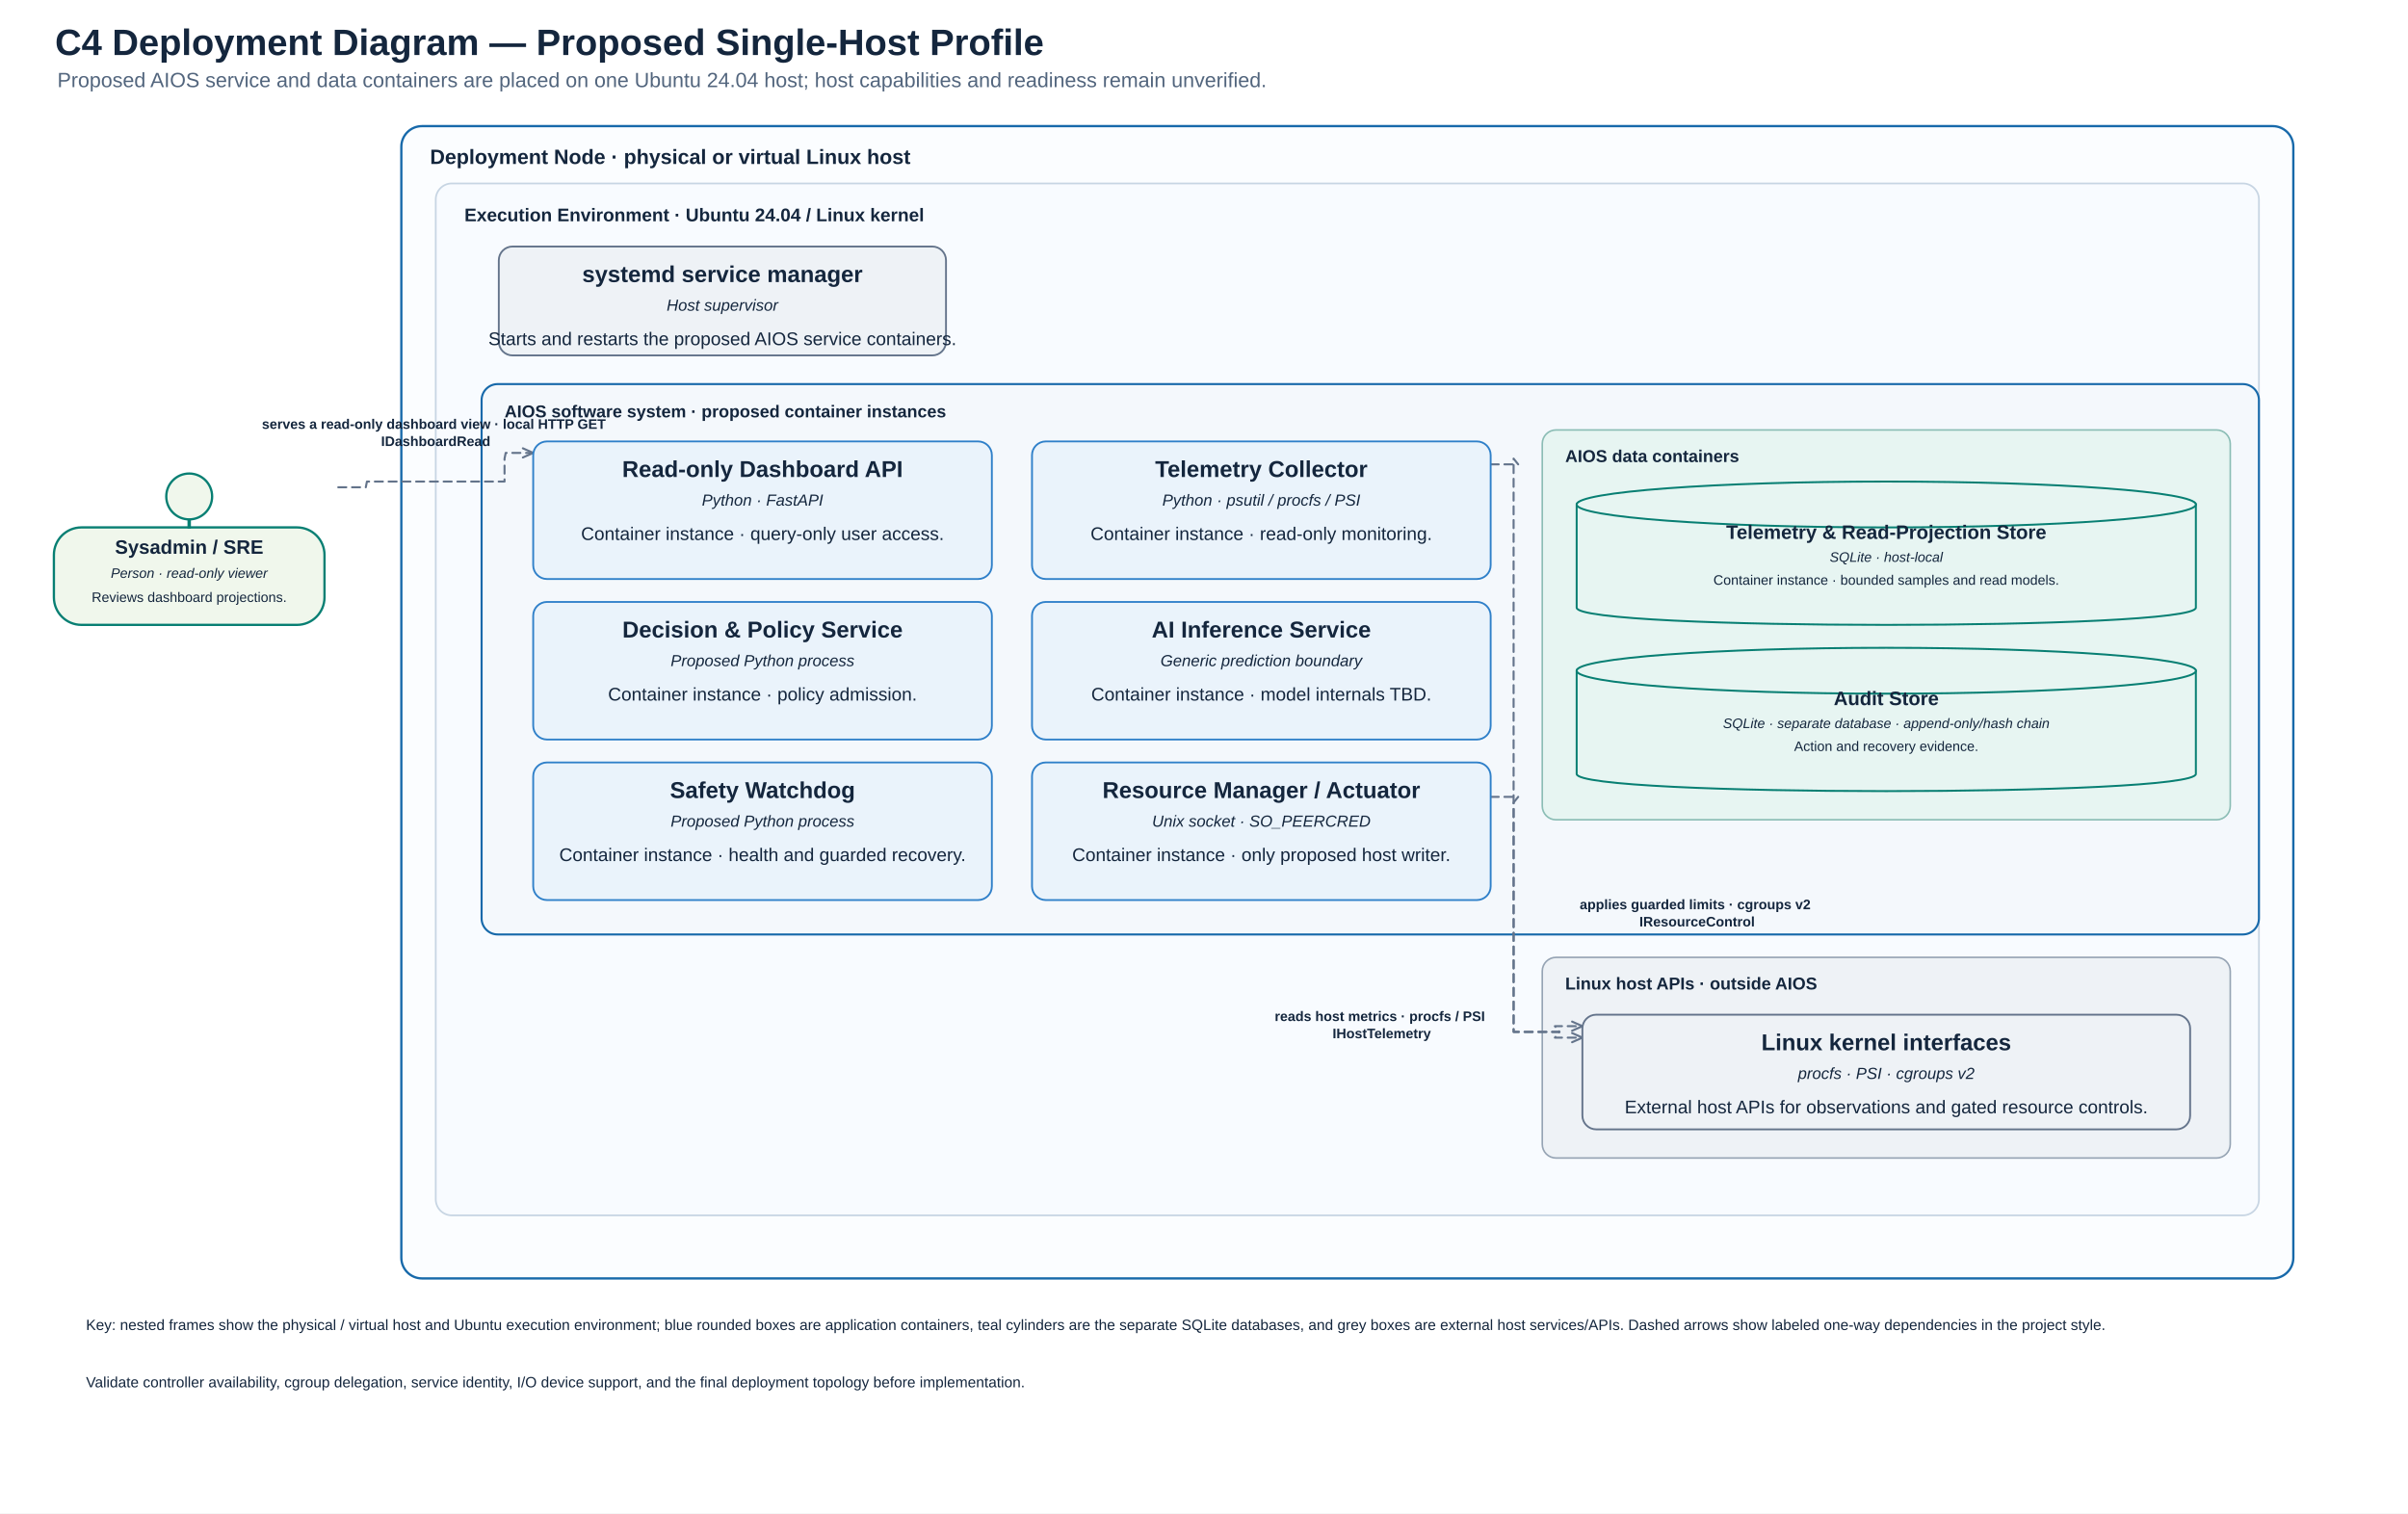
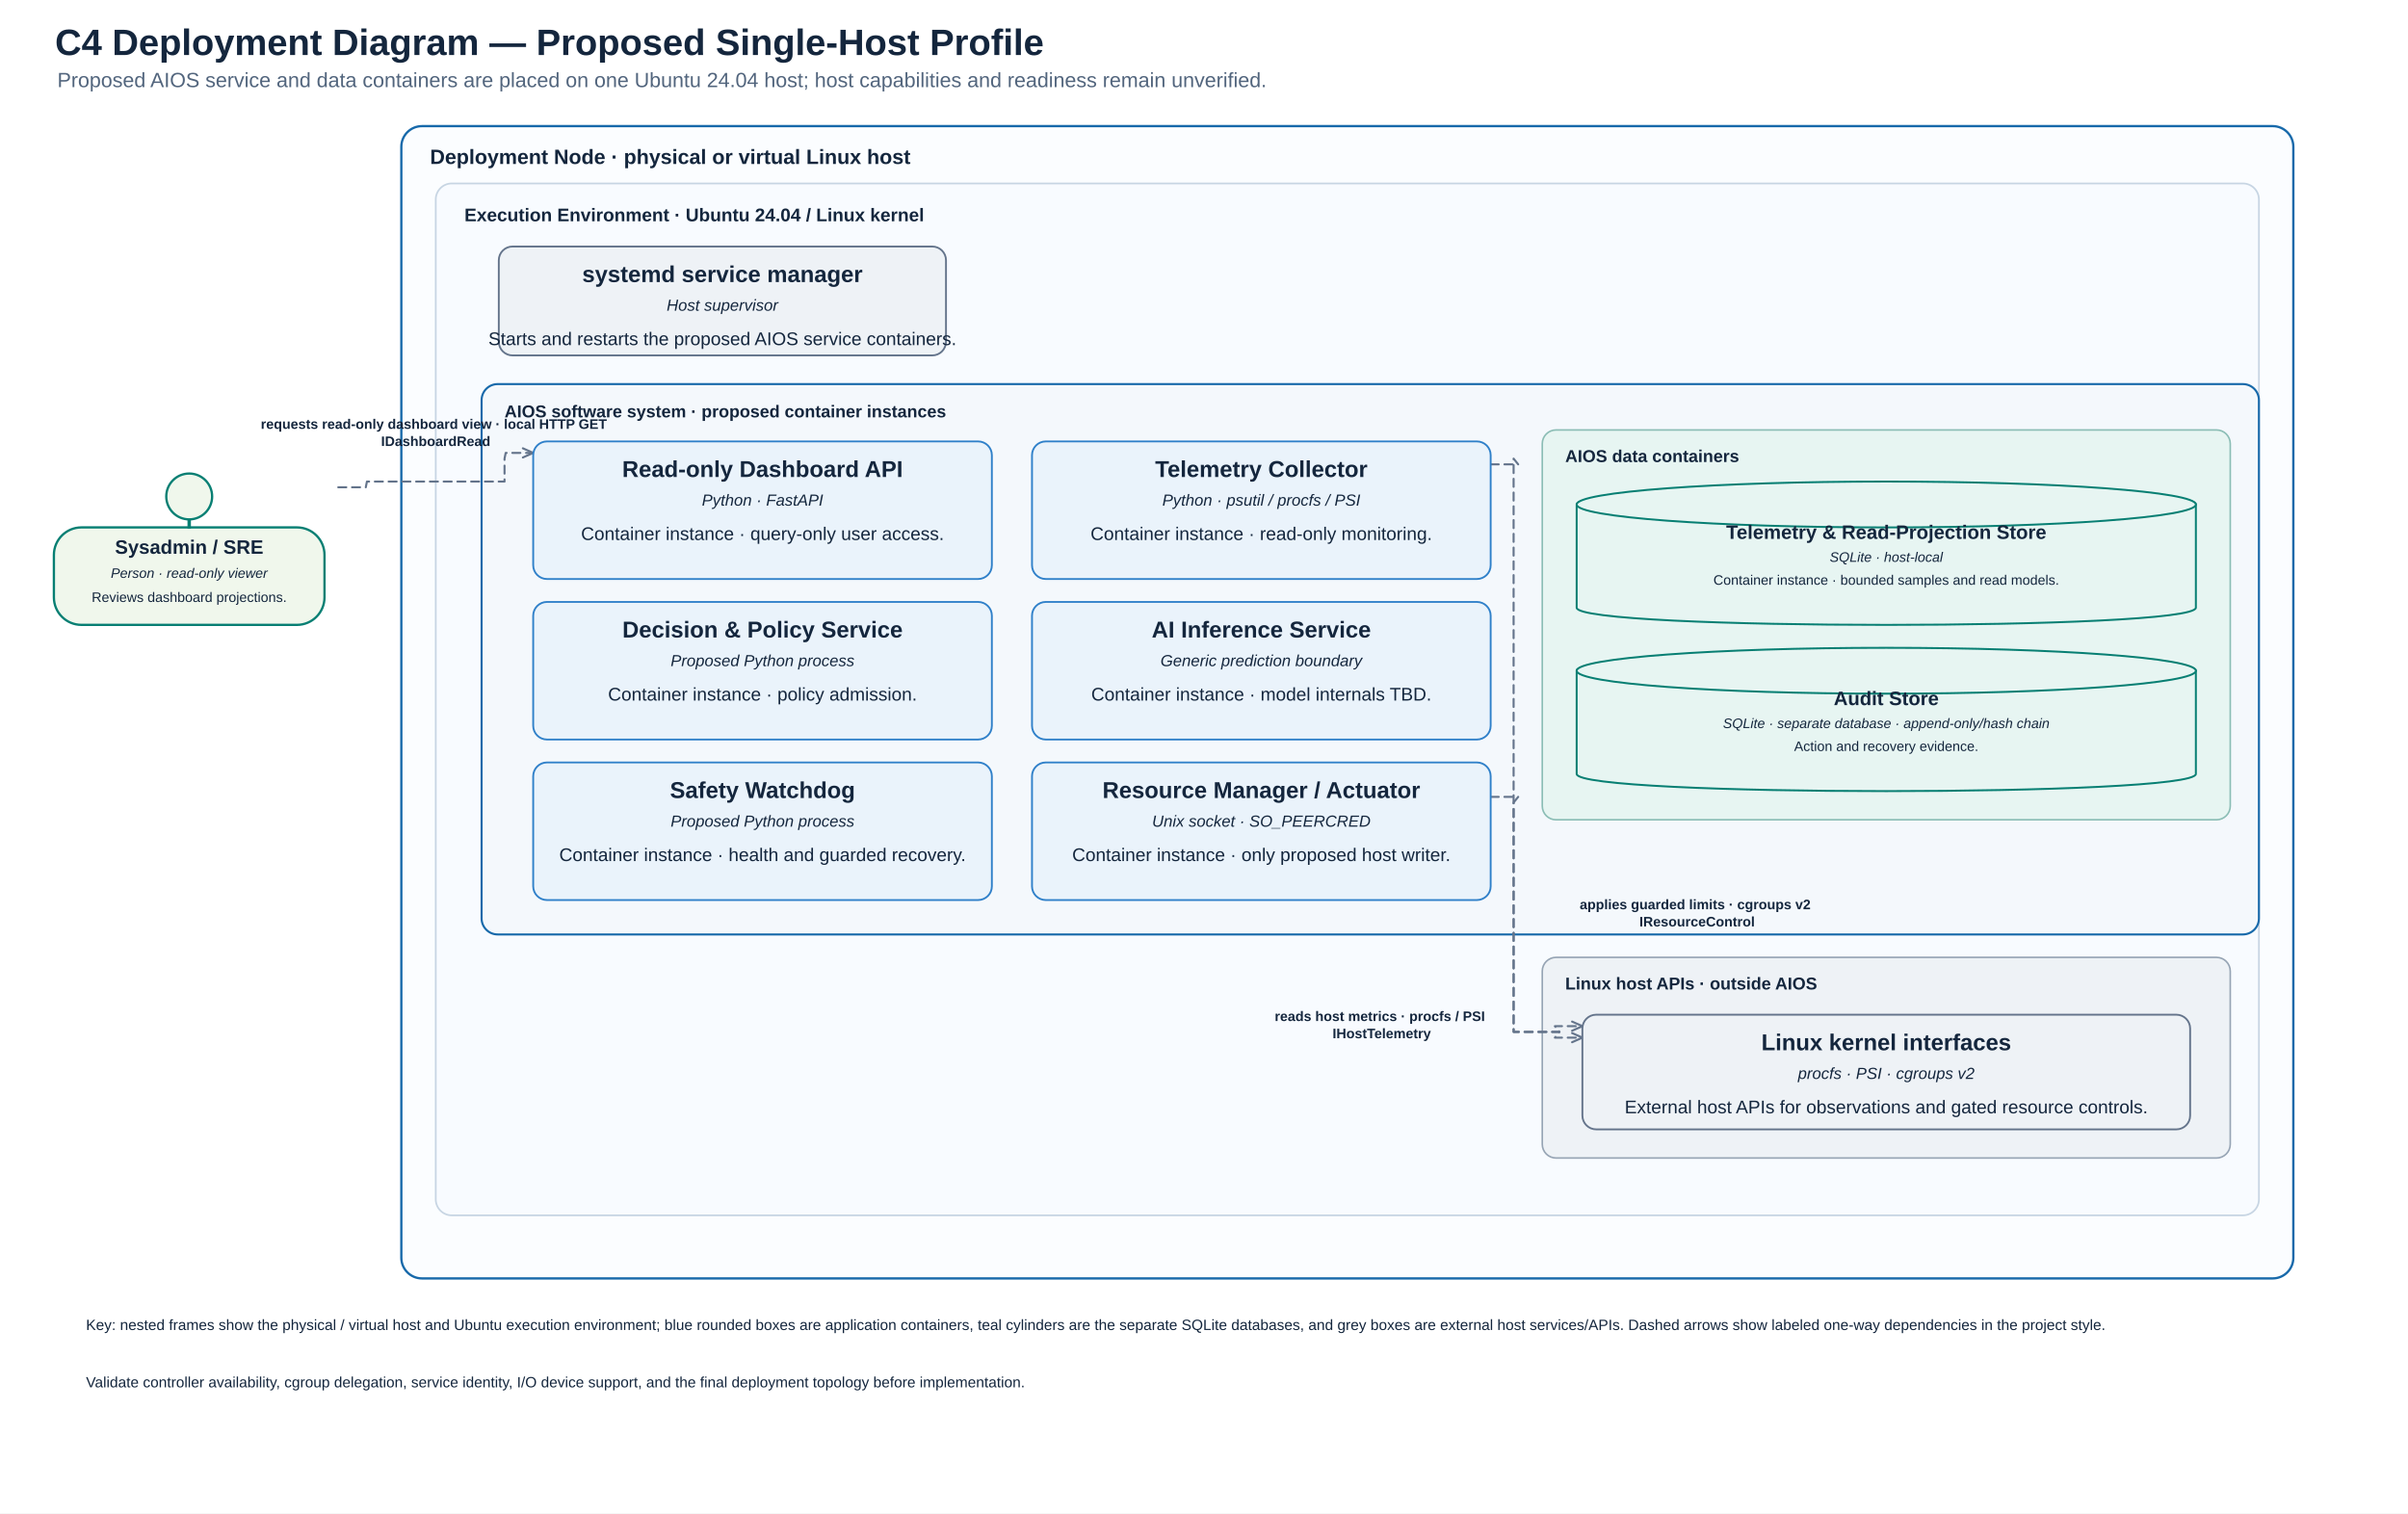
<svg xmlns="http://www.w3.org/2000/svg" width="2100px" height="1320px" viewBox="0 0 2100 1320">
  <rect width="2100" height="1320" fill="#fff" />
  <style>text{font-family:Arial,Helvetica,sans-serif;fill:#14263d} .title{font-size:32px;font-weight:700}.subtitle{font-size:18px;fill:#52657d} .layer{font-size:16px;font-weight:700;fill:#1769aa} .small{font-size:13px;fill:#52657d}</style>
  <text class="title" x="48" y="48">C4 Deployment Diagram — Proposed Single-Host Profile</text>
  <text class="subtitle" x="50" y="76">Proposed AIOS service and data containers are placed on one Ubuntu 24.04 host; host capabilities and readiness remain unverified.</text>
  <rect x="350" y="110" width="1650" height="1005" rx="18" fill="#fbfdff" stroke="#1769aa" stroke-width="2" />
  <text class="" x="375" y="143" text-anchor="start" font-size="18" fill="#1769aa" font-weight="700">
    <tspan x="375" dy="0">Deployment Node · physical or virtual Linux host</tspan>
  </text>
  <rect x="380" y="160" width="1590" height="900" rx="14" fill="#f8fbff" stroke="#c7d5e3" stroke-width="1.5" />
  <text class="" x="405" y="193" text-anchor="start" font-size="16" fill="#1769aa" font-weight="700">
    <tspan x="405" dy="0">Execution Environment · Ubuntu 24.04 / Linux kernel</tspan>
  </text>
  <rect x="435" y="215" width="390" height="95" rx="12" fill="#eef2f6" stroke="#64748b" stroke-width="1.6" />
  <text class="" x="630" y="246" text-anchor="middle" font-size="20" fill="#14263d" font-weight="700">
    <tspan x="630" dy="0">systemd service manager</tspan>
  </text>
  <text class="" x="630" y="271" text-anchor="middle" font-size="14" fill="#52657d" font-weight="400" font-style="italic">
    <tspan x="630" dy="0">Host supervisor</tspan>
  </text>
  <text class="" x="630" y="301" text-anchor="middle" font-size="16" fill="#14263d" font-weight="400">
    <tspan x="630" dy="0">Starts and restarts the proposed AIOS service containers.</tspan>
  </text>
  <rect x="420" y="335" width="1550" height="480" rx="14" fill="#f4f8fc" stroke="#1769aa" stroke-width="1.8" />
  <text class="" x="440" y="364" text-anchor="start" font-size="15" fill="#1769aa" font-weight="700">
    <tspan x="440" dy="0">AIOS software system · proposed container instances</tspan>
  </text>
  <rect x="1345" y="375" width="600" height="340" rx="12" fill="#e7f5f2" stroke="#8bbdb5" stroke-width="1.4" />
  <text class="" x="1365" y="403" text-anchor="start" font-size="15" fill="#087f73" font-weight="700">
    <tspan x="1365" dy="0">AIOS data containers</tspan>
  </text>
  <rect x="1345" y="835" width="600" height="175" rx="12" fill="#eef2f6" stroke="#96a4b4" stroke-width="1.4" />
  <text class="" x="1365" y="863" text-anchor="start" font-size="15" fill="#14263d" font-weight="700">
    <tspan x="1365" dy="0">Linux host APIs · outside AIOS</tspan>
  </text>
  <path d="M 295 425 L 319 425 L 320 420 L 440 420 L 440 400 L 441 395 L 465 395" fill="none" stroke="#64748b" stroke-width="1.8" stroke-dasharray="7 5" stroke-linecap="round" stroke-linejoin="round" />
  <path d="M 456 399 L 465 395 L 456 391" fill="none" stroke="#64748b" stroke-width="1.8" stroke-linecap="round" stroke-linejoin="round" />
  <text class="" x="380" y="374" text-anchor="middle" font-size="12" fill="#14263d" font-weight="700">
-     <tspan x="380" dy="0">serves a read-only dashboard view · local HTTP GET</tspan>
+     <tspan x="380" dy="0">requests read-only dashboard view · local HTTP GET</tspan>
    <tspan x="380" dy="15">IDashboardRead</tspan>
  </text>
  <path d="M 1300 405 L 1324 405 L 1320 400 L 1320 900 L 1360 900 L 1356 895 L 1380 895" fill="none" stroke="#64748b" stroke-width="1.8" stroke-dasharray="7 5" stroke-linecap="round" stroke-linejoin="round" />
  <path d="M 1371 899 L 1380 895 L 1371 891" fill="none" stroke="#64748b" stroke-width="1.8" stroke-linecap="round" stroke-linejoin="round" />
  <text class="" x="1205" y="890.5" text-anchor="middle" font-size="12" fill="#14263d" font-weight="700">
    <tspan x="1205" dy="0">reads host metrics · procfs / PSI</tspan>
    <tspan x="1205" dy="15">IHostTelemetry</tspan>
  </text>
  <path d="M 1300 695 L 1324 695 L 1320 700 L 1320 900 L 1360 900 L 1356 905 L 1380 905" fill="none" stroke="#64748b" stroke-width="1.8" stroke-dasharray="7 5" stroke-linecap="round" stroke-linejoin="round" />
  <path d="M 1371 909 L 1380 905 L 1371 901" fill="none" stroke="#64748b" stroke-width="1.8" stroke-linecap="round" stroke-linejoin="round" />
  <text class="" x="1480" y="793" text-anchor="middle" font-size="12" fill="#14263d" font-weight="700">
    <tspan x="1480" dy="0">applies guarded limits · cgroups v2</tspan>
    <tspan x="1480" dy="15">IResourceControl</tspan>
  </text>
  <g class="person">
    <rect x="47" y="460" width="236" height="85" rx="24" fill="#f0f7ec" stroke="#087f73" stroke-width="2" />
    <path d="M 165 453 V 461" stroke="#087f73" stroke-width="3" />
    <circle cx="165" cy="433" r="20" fill="#f0f7ec" stroke="#087f73" stroke-width="2" />
    <text class="" x="165" y="483" text-anchor="middle" font-size="17" fill="#14263d" font-weight="700">
      <tspan x="165" dy="0">Sysadmin / SRE</tspan>
    </text>
    <text class="" x="165" y="504" text-anchor="middle" font-size="12" fill="#52657d" font-weight="400" font-style="italic">
      <tspan x="165" dy="0">Person · read-only viewer</tspan>
    </text>
    <text class="" x="165" y="525" text-anchor="middle" font-size="12" fill="#14263d" font-weight="400">
      <tspan x="165" dy="0">Reviews dashboard projections.</tspan>
    </text>
  </g>
  <rect x="465" y="385" width="400" height="120" rx="12" fill="#eaf3fb" stroke="#2f80c9" stroke-width="1.6" />
  <text class="" x="665" y="416" text-anchor="middle" font-size="20" fill="#14263d" font-weight="700">
    <tspan x="665" dy="0">Read-only Dashboard API</tspan>
  </text>
  <text class="" x="665" y="441" text-anchor="middle" font-size="14" fill="#52657d" font-weight="400" font-style="italic">
    <tspan x="665" dy="0">Python · FastAPI</tspan>
  </text>
  <text class="" x="665" y="471" text-anchor="middle" font-size="16" fill="#14263d" font-weight="400">
    <tspan x="665" dy="0">Container instance · query-only user access.</tspan>
  </text>
  <rect x="900" y="385" width="400" height="120" rx="12" fill="#eaf3fb" stroke="#2f80c9" stroke-width="1.6" />
  <text class="" x="1100" y="416" text-anchor="middle" font-size="20" fill="#14263d" font-weight="700">
    <tspan x="1100" dy="0">Telemetry Collector</tspan>
  </text>
  <text class="" x="1100" y="441" text-anchor="middle" font-size="14" fill="#52657d" font-weight="400" font-style="italic">
    <tspan x="1100" dy="0">Python · psutil / procfs / PSI</tspan>
  </text>
  <text class="" x="1100" y="471" text-anchor="middle" font-size="16" fill="#14263d" font-weight="400">
    <tspan x="1100" dy="0">Container instance · read-only monitoring.</tspan>
  </text>
  <rect x="465" y="525" width="400" height="120" rx="12" fill="#eaf3fb" stroke="#2f80c9" stroke-width="1.6" />
  <text class="" x="665" y="556" text-anchor="middle" font-size="20" fill="#14263d" font-weight="700">
    <tspan x="665" dy="0">Decision &amp; Policy Service</tspan>
  </text>
  <text class="" x="665" y="581" text-anchor="middle" font-size="14" fill="#52657d" font-weight="400" font-style="italic">
    <tspan x="665" dy="0">Proposed Python process</tspan>
  </text>
  <text class="" x="665" y="611" text-anchor="middle" font-size="16" fill="#14263d" font-weight="400">
    <tspan x="665" dy="0">Container instance · policy admission.</tspan>
  </text>
  <rect x="900" y="525" width="400" height="120" rx="12" fill="#eaf3fb" stroke="#2f80c9" stroke-width="1.6" />
  <text class="" x="1100" y="556" text-anchor="middle" font-size="20" fill="#14263d" font-weight="700">
    <tspan x="1100" dy="0">AI Inference Service</tspan>
  </text>
  <text class="" x="1100" y="581" text-anchor="middle" font-size="14" fill="#52657d" font-weight="400" font-style="italic">
    <tspan x="1100" dy="0">Generic prediction boundary</tspan>
  </text>
  <text class="" x="1100" y="611" text-anchor="middle" font-size="16" fill="#14263d" font-weight="400">
    <tspan x="1100" dy="0">Container instance · model internals TBD.</tspan>
  </text>
  <rect x="465" y="665" width="400" height="120" rx="12" fill="#eaf3fb" stroke="#2f80c9" stroke-width="1.6" />
  <text class="" x="665" y="696" text-anchor="middle" font-size="20" fill="#14263d" font-weight="700">
    <tspan x="665" dy="0">Safety Watchdog</tspan>
  </text>
  <text class="" x="665" y="721" text-anchor="middle" font-size="14" fill="#52657d" font-weight="400" font-style="italic">
    <tspan x="665" dy="0">Proposed Python process</tspan>
  </text>
  <text class="" x="665" y="751" text-anchor="middle" font-size="16" fill="#14263d" font-weight="400">
    <tspan x="665" dy="0">Container instance · health and guarded recovery.</tspan>
  </text>
  <rect x="900" y="665" width="400" height="120" rx="12" fill="#eaf3fb" stroke="#2f80c9" stroke-width="1.6" />
  <text class="" x="1100" y="696" text-anchor="middle" font-size="20" fill="#14263d" font-weight="700">
    <tspan x="1100" dy="0">Resource Manager / Actuator</tspan>
  </text>
  <text class="" x="1100" y="721" text-anchor="middle" font-size="14" fill="#52657d" font-weight="400" font-style="italic">
    <tspan x="1100" dy="0">Unix socket · SO_PEERCRED</tspan>
  </text>
  <text class="" x="1100" y="751" text-anchor="middle" font-size="16" fill="#14263d" font-weight="400">
    <tspan x="1100" dy="0">Container instance · only proposed host writer.</tspan>
  </text>
  <path d="M 1375 440 C 1375 420 1915 420 1915 440 L 1915 530 C 1915 550 1375 550 1375 530 Z" fill="#e7f5f2" stroke="#087f73" stroke-width="1.7" stroke-linecap="round" stroke-linejoin="round" />
  <ellipse cx="1645" cy="440" rx="270" ry="20" fill="#e7f5f2" stroke="#087f73" stroke-width="1.7" />
  <text class="" x="1645" y="470" text-anchor="middle" font-size="17" fill="#14263d" font-weight="700">
    <tspan x="1645" dy="0">Telemetry &amp; Read-Projection Store</tspan>
  </text>
  <text class="" x="1645" y="490" text-anchor="middle" font-size="12" fill="#52657d" font-weight="400" font-style="italic">
    <tspan x="1645" dy="0">SQLite · host-local</tspan>
  </text>
  <text class="" x="1645" y="510" text-anchor="middle" font-size="12" fill="#14263d" font-weight="400">
    <tspan x="1645" dy="0">Container instance · bounded samples and read models.</tspan>
  </text>
  <path d="M 1375 585 C 1375 565 1915 565 1915 585 L 1915 675 C 1915 695 1375 695 1375 675 Z" fill="#e7f5f2" stroke="#087f73" stroke-width="1.7" stroke-linecap="round" stroke-linejoin="round" />
  <ellipse cx="1645" cy="585" rx="270" ry="20" fill="#e7f5f2" stroke="#087f73" stroke-width="1.7" />
  <text class="" x="1645" y="615" text-anchor="middle" font-size="17" fill="#14263d" font-weight="700">
    <tspan x="1645" dy="0">Audit Store</tspan>
  </text>
  <text class="" x="1645" y="635" text-anchor="middle" font-size="12" fill="#52657d" font-weight="400" font-style="italic">
    <tspan x="1645" dy="0">SQLite · separate database · append-only/hash chain</tspan>
  </text>
  <text class="" x="1645" y="655" text-anchor="middle" font-size="12" fill="#14263d" font-weight="400">
    <tspan x="1645" dy="0">Action and recovery evidence.</tspan>
  </text>
  <rect x="1380" y="885" width="530" height="100" rx="12" fill="#eef2f6" stroke="#64748b" stroke-width="1.6" />
  <text class="" x="1645" y="916" text-anchor="middle" font-size="20" fill="#14263d" font-weight="700">
    <tspan x="1645" dy="0">Linux kernel interfaces</tspan>
  </text>
  <text class="" x="1645" y="941" text-anchor="middle" font-size="14" fill="#52657d" font-weight="400" font-style="italic">
    <tspan x="1645" dy="0">procfs · PSI · cgroups v2</tspan>
  </text>
  <text class="" x="1645" y="971" text-anchor="middle" font-size="16" fill="#14263d" font-weight="400">
    <tspan x="1645" dy="0">External host APIs for observations and gated resource controls.</tspan>
  </text>
  <text class="" x="75" y="1160" text-anchor="start" font-size="13" fill="#52657d" font-weight="400">
    <tspan x="75" dy="0">Key: nested frames show the physical / virtual host and Ubuntu execution environment; blue rounded boxes are application containers, teal cylinders are the separate SQLite databases, and grey boxes are external host services/APIs. Dashed arrows show labeled one-way dependencies in the project style.</tspan>
  </text>
  <text class="" x="75" y="1210" text-anchor="start" font-size="13" fill="#52657d" font-weight="400">
    <tspan x="75" dy="0">Validate controller availability, cgroup delegation, service identity, I/O device support, and the final deployment topology before implementation.</tspan>
  </text>
</svg>
